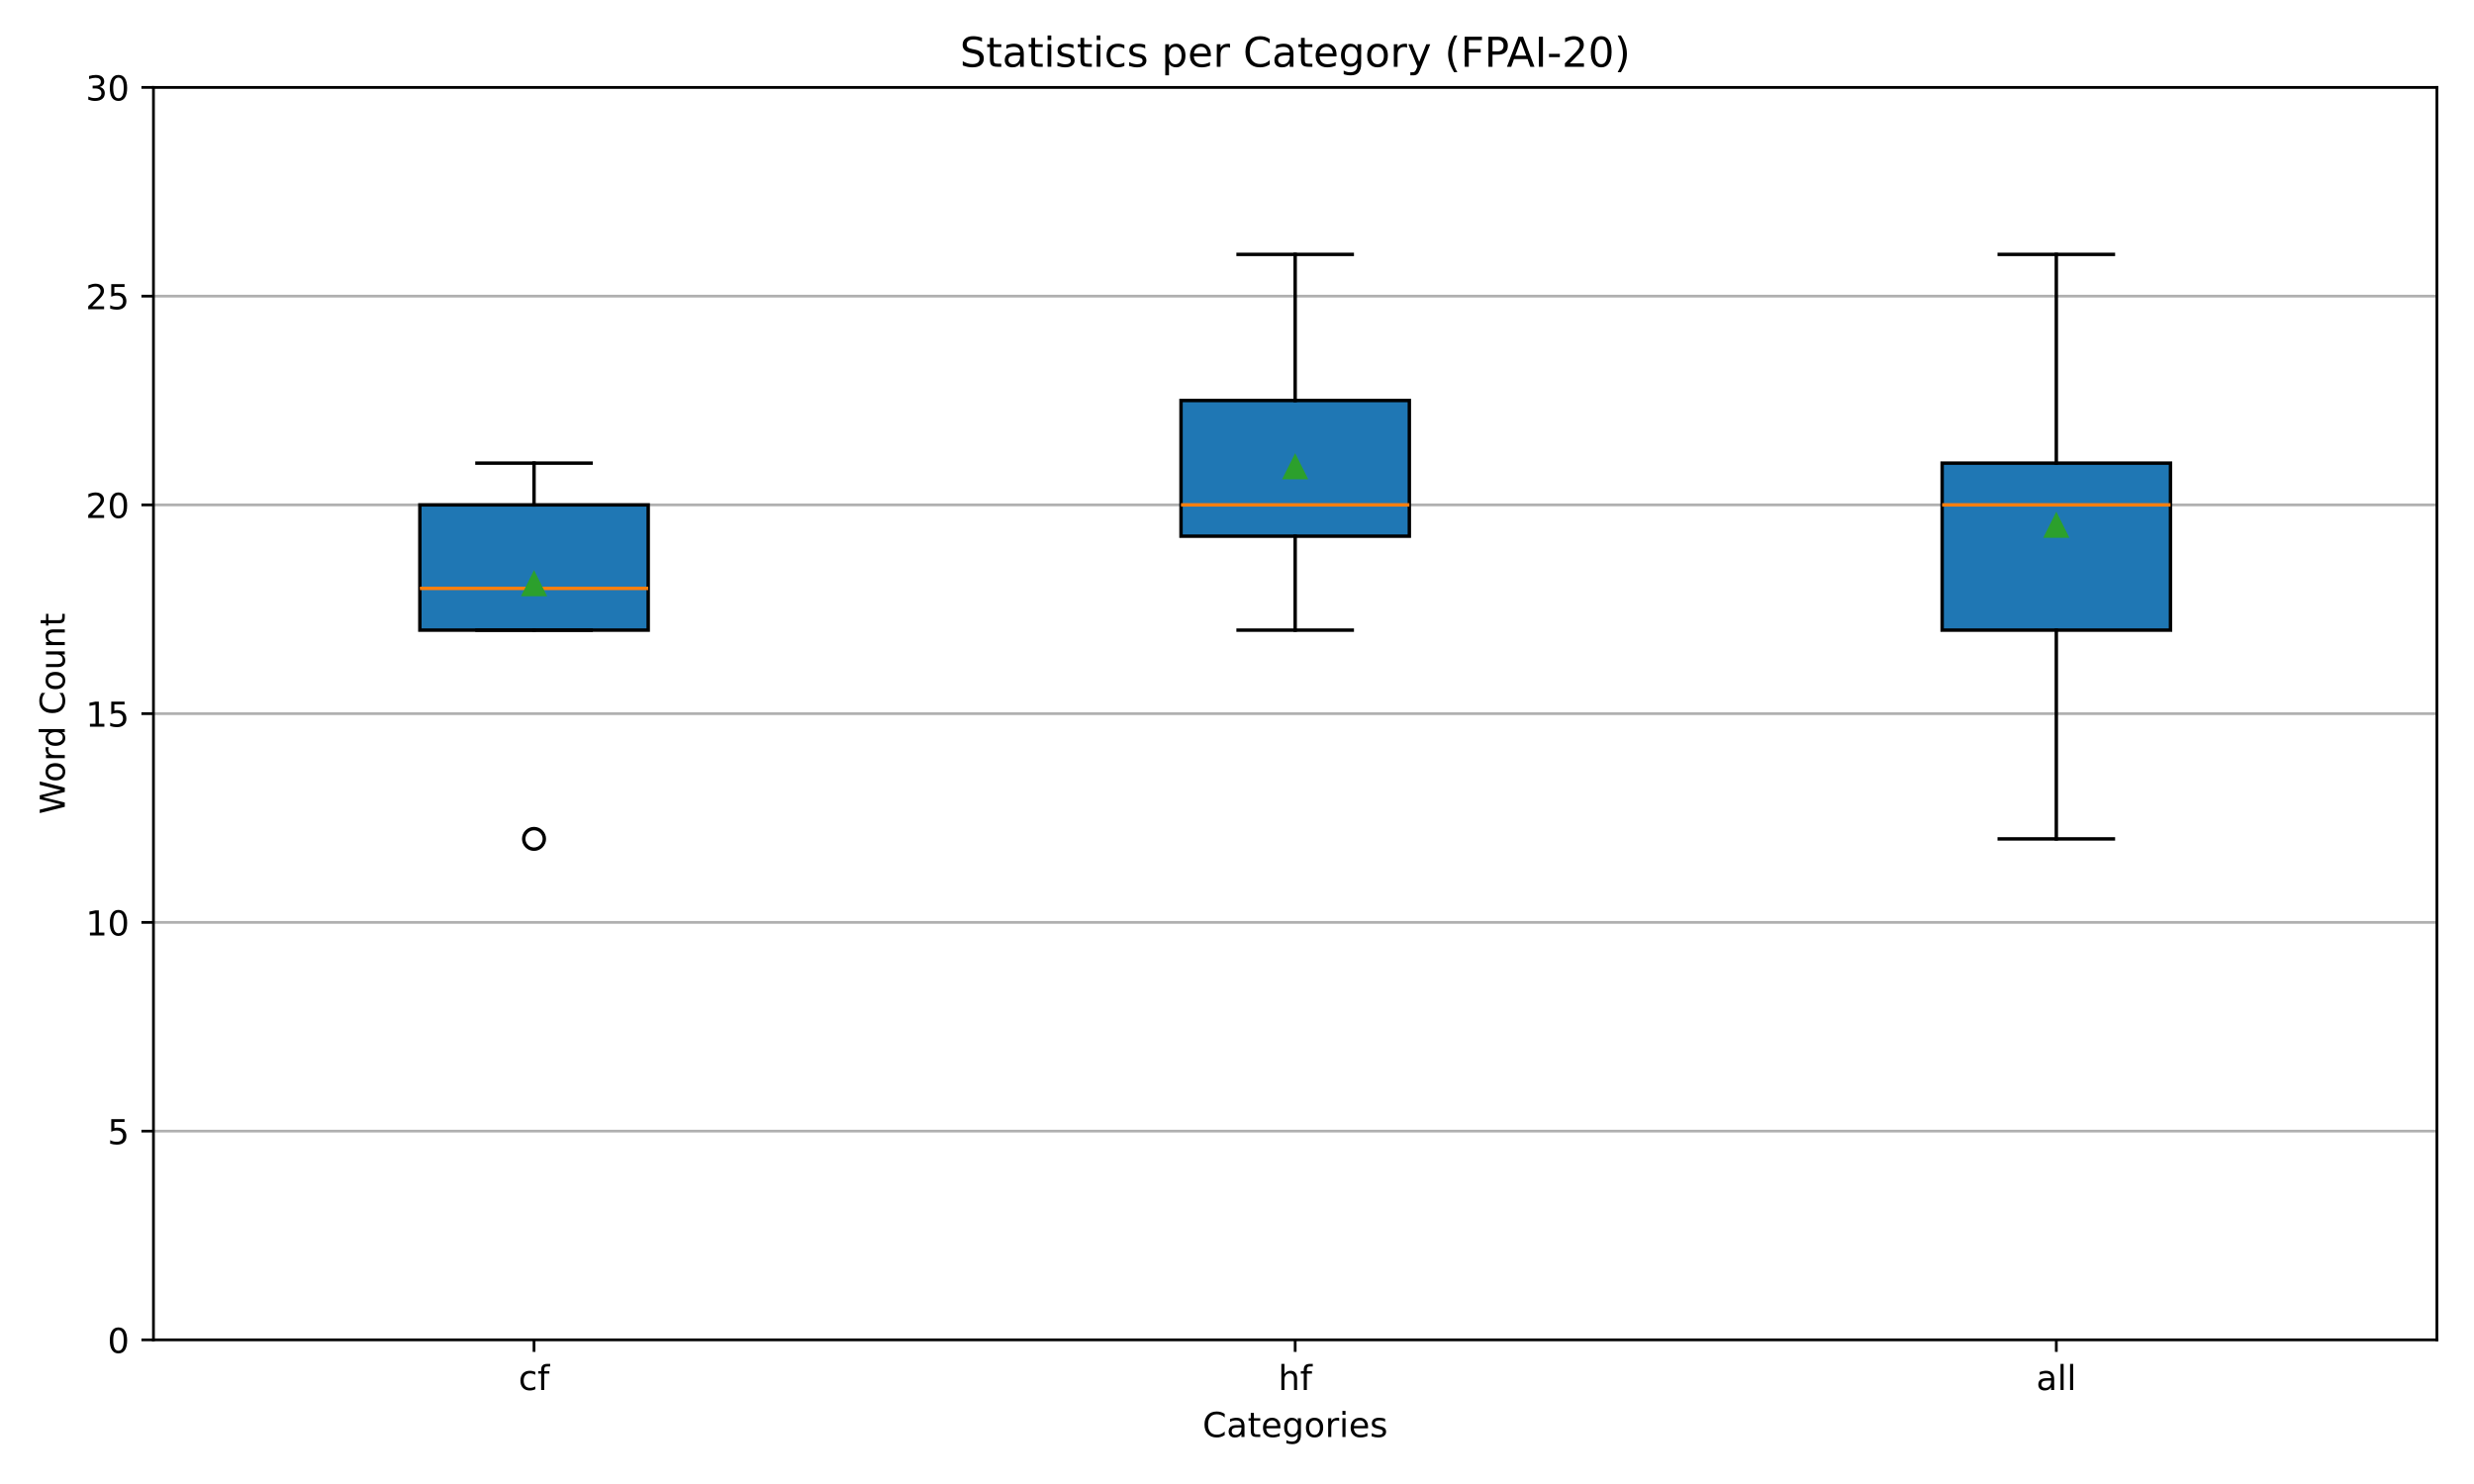
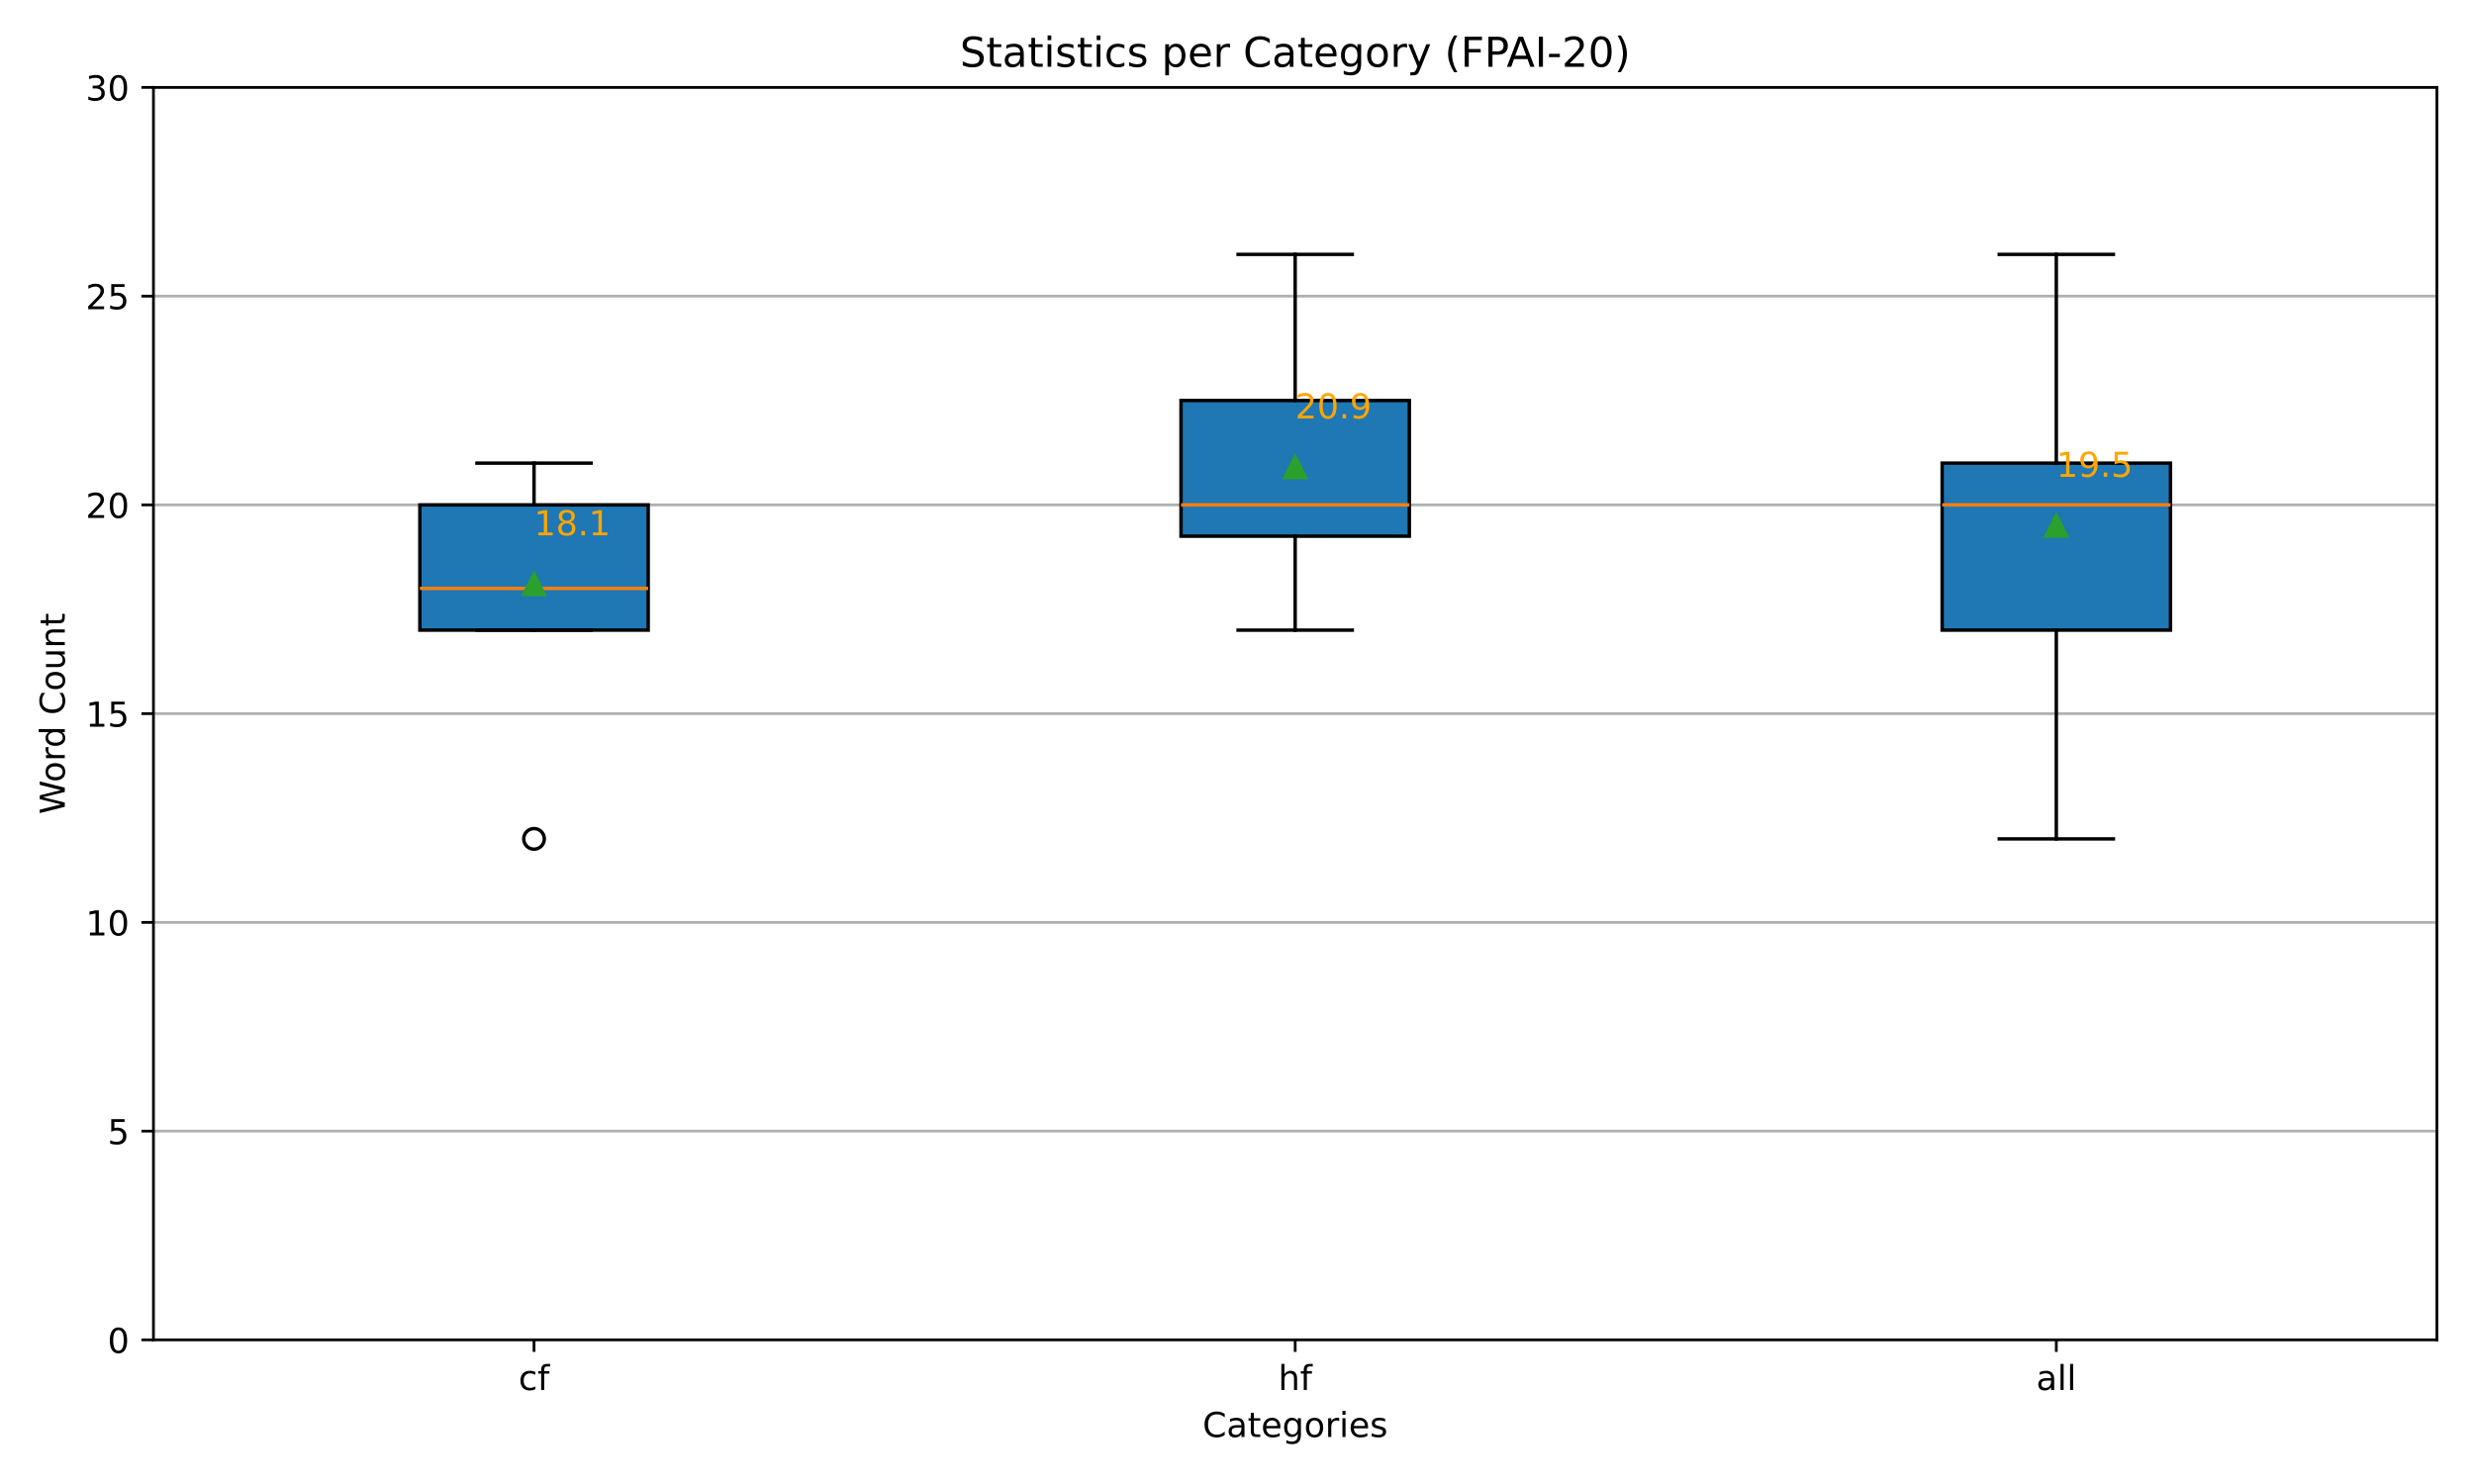
<svg xmlns="http://www.w3.org/2000/svg" xmlns:xlink="http://www.w3.org/1999/xlink" width="720pt" height="432pt" viewBox="0 0 720 432" version="1.1">
  <defs>
    <style type="text/css">*{stroke-linejoin: round; stroke-linecap: butt}</style>
  </defs>
  <g id="figure_1">
    <g id="patch_1">
      <path d="M 0 432  L 720 432  L 720 0  L 0 0  z " style="fill: #ffffff" />
    </g>
    <g id="axes_1">
      <g id="patch_2">
        <path d="M 44.66 390.04  L 709.2 390.04  L 709.2 25.44  L 44.66 25.44  z " style="fill: #ffffff" />
      </g>
      <g id="matplotlib.axis_1">
        <g id="xtick_1">
          <g id="line2d_1">
            <defs>
-               <path id="me6c8d2ac93" d="M 0 0  L 0 3.5  " style="stroke: #000000; stroke-width: 0.8" />
+               <path id="m4a7e764f58" d="M 0 0  L 0 3.5  " style="stroke: #000000; stroke-width: 0.8" />
            </defs>
            <g>
-               <use xlink:href="#me6c8d2ac93" x="155.417" y="390.04" style="stroke: #000000; stroke-width: 0.8" />
+               <use xlink:href="#m4a7e764f58" x="155.417" y="390.04" style="stroke: #000000; stroke-width: 0.8" />
            </g>
          </g>
          <g id="text_1">
            <g transform="translate(150.9073 404.6384) scale(0.1 -0.1)">
              <defs>
                <path id="DejaVuSans-63" d="M 3122 3366  L 3122 2828  Q 2878 2963 2633 3030  Q 2388 3097 2138 3097  Q 1578 3097 1268 2742  Q 959 2388 959 1747  Q 959 1106 1268 751  Q 1578 397 2138 397  Q 2388 397 2633 464  Q 2878 531 3122 666  L 3122 134  Q 2881 22 2623 -34  Q 2366 -91 2075 -91  Q 1284 -91 818 406  Q 353 903 353 1747  Q 353 2603 823 3093  Q 1294 3584 2113 3584  Q 2378 3584 2631 3529  Q 2884 3475 3122 3366  z " transform="scale(0.015625)" />
                <path id="DejaVuSans-66" d="M 2375 4863  L 2375 4384  L 1825 4384  Q 1516 4384 1395 4259  Q 1275 4134 1275 3809  L 1275 3500  L 2222 3500  L 2222 3053  L 1275 3053  L 1275 0  L 697 0  L 697 3053  L 147 3053  L 147 3500  L 697 3500  L 697 3744  Q 697 4328 969 4595  Q 1241 4863 1831 4863  L 2375 4863  z " transform="scale(0.015625)" />
              </defs>
              <use xlink:href="#DejaVuSans-63" />
              <use xlink:href="#DejaVuSans-66" transform="translate(54.98047 0)" />
            </g>
          </g>
        </g>
        <g id="xtick_2">
          <g id="line2d_2">
            <g>
-               <use xlink:href="#me6c8d2ac93" x="376.93" y="390.04" style="stroke: #000000; stroke-width: 0.8" />
+               <use xlink:href="#m4a7e764f58" x="376.93" y="390.04" style="stroke: #000000; stroke-width: 0.8" />
            </g>
          </g>
          <g id="text_2">
            <g transform="translate(372.0011 404.6384) scale(0.1 -0.1)">
              <defs>
                <path id="DejaVuSans-68" d="M 3513 2113  L 3513 0  L 2938 0  L 2938 2094  Q 2938 2591 2744 2837  Q 2550 3084 2163 3084  Q 1697 3084 1428 2787  Q 1159 2491 1159 1978  L 1159 0  L 581 0  L 581 4863  L 1159 4863  L 1159 2956  Q 1366 3272 1645 3428  Q 1925 3584 2291 3584  Q 2894 3584 3203 3211  Q 3513 2838 3513 2113  z " transform="scale(0.015625)" />
              </defs>
              <use xlink:href="#DejaVuSans-68" />
              <use xlink:href="#DejaVuSans-66" transform="translate(63.37891 0)" />
            </g>
          </g>
        </g>
        <g id="xtick_3">
          <g id="line2d_3">
            <g>
-               <use xlink:href="#me6c8d2ac93" x="598.443" y="390.04" style="stroke: #000000; stroke-width: 0.8" />
+               <use xlink:href="#m4a7e764f58" x="598.443" y="390.04" style="stroke: #000000; stroke-width: 0.8" />
            </g>
          </g>
          <g id="text_3">
            <g transform="translate(592.6011 404.6384) scale(0.1 -0.1)">
              <defs>
                <path id="DejaVuSans-61" d="M 2194 1759  Q 1497 1759 1228 1600  Q 959 1441 959 1056  Q 959 750 1161 570  Q 1363 391 1709 391  Q 2188 391 2477 730  Q 2766 1069 2766 1631  L 2766 1759  L 2194 1759  z M 3341 1997  L 3341 0  L 2766 0  L 2766 531  Q 2569 213 2275 61  Q 1981 -91 1556 -91  Q 1019 -91 701 211  Q 384 513 384 1019  Q 384 1609 779 1909  Q 1175 2209 1959 2209  L 2766 2209  L 2766 2266  Q 2766 2663 2505 2880  Q 2244 3097 1772 3097  Q 1472 3097 1187 3025  Q 903 2953 641 2809  L 641 3341  Q 956 3463 1253 3523  Q 1550 3584 1831 3584  Q 2591 3584 2966 3190  Q 3341 2797 3341 1997  z " transform="scale(0.015625)" />
                <path id="DejaVuSans-6c" d="M 603 4863  L 1178 4863  L 1178 0  L 603 0  L 603 4863  z " transform="scale(0.015625)" />
              </defs>
              <use xlink:href="#DejaVuSans-61" />
              <use xlink:href="#DejaVuSans-6c" transform="translate(61.2793 0)" />
              <use xlink:href="#DejaVuSans-6c" transform="translate(89.0625 0)" />
            </g>
          </g>
        </g>
        <g id="text_4">
          <g transform="translate(349.9784 418.3166) scale(0.1 -0.1)">
            <defs>
              <path id="DejaVuSans-43" d="M 4122 4306  L 4122 3641  Q 3803 3938 3442 4084  Q 3081 4231 2675 4231  Q 1875 4231 1450 3742  Q 1025 3253 1025 2328  Q 1025 1406 1450 917  Q 1875 428 2675 428  Q 3081 428 3442 575  Q 3803 722 4122 1019  L 4122 359  Q 3791 134 3420 21  Q 3050 -91 2638 -91  Q 1578 -91 968 557  Q 359 1206 359 2328  Q 359 3453 968 4101  Q 1578 4750 2638 4750  Q 3056 4750 3426 4639  Q 3797 4528 4122 4306  z " transform="scale(0.015625)" />
              <path id="DejaVuSans-74" d="M 1172 4494  L 1172 3500  L 2356 3500  L 2356 3053  L 1172 3053  L 1172 1153  Q 1172 725 1289 603  Q 1406 481 1766 481  L 2356 481  L 2356 0  L 1766 0  Q 1100 0 847 248  Q 594 497 594 1153  L 594 3053  L 172 3053  L 172 3500  L 594 3500  L 594 4494  L 1172 4494  z " transform="scale(0.015625)" />
              <path id="DejaVuSans-65" d="M 3597 1894  L 3597 1613  L 953 1613  Q 991 1019 1311 708  Q 1631 397 2203 397  Q 2534 397 2845 478  Q 3156 559 3463 722  L 3463 178  Q 3153 47 2828 -22  Q 2503 -91 2169 -91  Q 1331 -91 842 396  Q 353 884 353 1716  Q 353 2575 817 3079  Q 1281 3584 2069 3584  Q 2775 3584 3186 3129  Q 3597 2675 3597 1894  z M 3022 2063  Q 3016 2534 2758 2815  Q 2500 3097 2075 3097  Q 1594 3097 1305 2825  Q 1016 2553 972 2059  L 3022 2063  z " transform="scale(0.015625)" />
              <path id="DejaVuSans-67" d="M 2906 1791  Q 2906 2416 2648 2759  Q 2391 3103 1925 3103  Q 1463 3103 1205 2759  Q 947 2416 947 1791  Q 947 1169 1205 825  Q 1463 481 1925 481  Q 2391 481 2648 825  Q 2906 1169 2906 1791  z M 3481 434  Q 3481 -459 3084 -895  Q 2688 -1331 1869 -1331  Q 1566 -1331 1297 -1286  Q 1028 -1241 775 -1147  L 775 -588  Q 1028 -725 1275 -790  Q 1522 -856 1778 -856  Q 2344 -856 2625 -561  Q 2906 -266 2906 331  L 2906 616  Q 2728 306 2450 153  Q 2172 0 1784 0  Q 1141 0 747 490  Q 353 981 353 1791  Q 353 2603 747 3093  Q 1141 3584 1784 3584  Q 2172 3584 2450 3431  Q 2728 3278 2906 2969  L 2906 3500  L 3481 3500  L 3481 434  z " transform="scale(0.015625)" />
              <path id="DejaVuSans-6f" d="M 1959 3097  Q 1497 3097 1228 2736  Q 959 2375 959 1747  Q 959 1119 1226 758  Q 1494 397 1959 397  Q 2419 397 2687 759  Q 2956 1122 2956 1747  Q 2956 2369 2687 2733  Q 2419 3097 1959 3097  z M 1959 3584  Q 2709 3584 3137 3096  Q 3566 2609 3566 1747  Q 3566 888 3137 398  Q 2709 -91 1959 -91  Q 1206 -91 779 398  Q 353 888 353 1747  Q 353 2609 779 3096  Q 1206 3584 1959 3584  z " transform="scale(0.015625)" />
              <path id="DejaVuSans-72" d="M 2631 2963  Q 2534 3019 2420 3045  Q 2306 3072 2169 3072  Q 1681 3072 1420 2755  Q 1159 2438 1159 1844  L 1159 0  L 581 0  L 581 3500  L 1159 3500  L 1159 2956  Q 1341 3275 1631 3429  Q 1922 3584 2338 3584  Q 2397 3584 2469 3576  Q 2541 3569 2628 3553  L 2631 2963  z " transform="scale(0.015625)" />
              <path id="DejaVuSans-69" d="M 603 3500  L 1178 3500  L 1178 0  L 603 0  L 603 3500  z M 603 4863  L 1178 4863  L 1178 4134  L 603 4134  L 603 4863  z " transform="scale(0.015625)" />
              <path id="DejaVuSans-73" d="M 2834 3397  L 2834 2853  Q 2591 2978 2328 3040  Q 2066 3103 1784 3103  Q 1356 3103 1142 2972  Q 928 2841 928 2578  Q 928 2378 1081 2264  Q 1234 2150 1697 2047  L 1894 2003  Q 2506 1872 2764 1633  Q 3022 1394 3022 966  Q 3022 478 2636 193  Q 2250 -91 1575 -91  Q 1294 -91 989 -36  Q 684 19 347 128  L 347 722  Q 666 556 975 473  Q 1284 391 1588 391  Q 1994 391 2212 530  Q 2431 669 2431 922  Q 2431 1156 2273 1281  Q 2116 1406 1581 1522  L 1381 1569  Q 847 1681 609 1914  Q 372 2147 372 2553  Q 372 3047 722 3315  Q 1072 3584 1716 3584  Q 2034 3584 2315 3537  Q 2597 3491 2834 3397  z " transform="scale(0.015625)" />
            </defs>
            <use xlink:href="#DejaVuSans-43" />
            <use xlink:href="#DejaVuSans-61" transform="translate(69.82422 0)" />
            <use xlink:href="#DejaVuSans-74" transform="translate(131.1035 0)" />
            <use xlink:href="#DejaVuSans-65" transform="translate(170.3125 0)" />
            <use xlink:href="#DejaVuSans-67" transform="translate(231.8359 0)" />
            <use xlink:href="#DejaVuSans-6f" transform="translate(295.3125 0)" />
            <use xlink:href="#DejaVuSans-72" transform="translate(356.4941 0)" />
            <use xlink:href="#DejaVuSans-69" transform="translate(397.6074 0)" />
            <use xlink:href="#DejaVuSans-65" transform="translate(425.3906 0)" />
            <use xlink:href="#DejaVuSans-73" transform="translate(486.9141 0)" />
          </g>
        </g>
      </g>
      <g id="matplotlib.axis_2">
        <g id="ytick_1">
          <g id="line2d_4">
-             <path d="M 44.66 390.04  L 709.2 390.04  " clip-path="url(#pc6f946b5ee)" style="fill: none; stroke: #b0b0b0; stroke-width: 0.8; stroke-linecap: square" />
+             <path d="M 44.66 390.04  L 709.2 390.04  " clip-path="url(#p04ac276b14)" style="fill: none; stroke: #b0b0b0; stroke-width: 0.8; stroke-linecap: square" />
          </g>
          <g id="line2d_5">
            <defs>
-               <path id="m0802c6f3c2" d="M 0 0  L -3.5 0  " style="stroke: #000000; stroke-width: 0.8" />
+               <path id="md28b90cbf6" d="M 0 0  L -3.5 0  " style="stroke: #000000; stroke-width: 0.8" />
            </defs>
            <g>
-               <use xlink:href="#m0802c6f3c2" x="44.66" y="390.04" style="stroke: #000000; stroke-width: 0.8" />
+               <use xlink:href="#md28b90cbf6" x="44.66" y="390.04" style="stroke: #000000; stroke-width: 0.8" />
            </g>
          </g>
          <g id="text_5">
            <g transform="translate(31.2975 393.8392) scale(0.1 -0.1)">
              <defs>
                <path id="DejaVuSans-30" d="M 2034 4250  Q 1547 4250 1301 3770  Q 1056 3291 1056 2328  Q 1056 1369 1301 889  Q 1547 409 2034 409  Q 2525 409 2770 889  Q 3016 1369 3016 2328  Q 3016 3291 2770 3770  Q 2525 4250 2034 4250  z M 2034 4750  Q 2819 4750 3233 4129  Q 3647 3509 3647 2328  Q 3647 1150 3233 529  Q 2819 -91 2034 -91  Q 1250 -91 836 529  Q 422 1150 422 2328  Q 422 3509 836 4129  Q 1250 4750 2034 4750  z " transform="scale(0.015625)" />
              </defs>
              <use xlink:href="#DejaVuSans-30" />
            </g>
          </g>
        </g>
        <g id="ytick_2">
          <g id="line2d_6">
-             <path d="M 44.66 329.273  L 709.2 329.273  " clip-path="url(#pc6f946b5ee)" style="fill: none; stroke: #b0b0b0; stroke-width: 0.8; stroke-linecap: square" />
+             <path d="M 44.66 329.273  L 709.2 329.273  " clip-path="url(#p04ac276b14)" style="fill: none; stroke: #b0b0b0; stroke-width: 0.8; stroke-linecap: square" />
          </g>
          <g id="line2d_7">
            <g>
-               <use xlink:href="#m0802c6f3c2" x="44.66" y="329.273" style="stroke: #000000; stroke-width: 0.8" />
+               <use xlink:href="#md28b90cbf6" x="44.66" y="329.273" style="stroke: #000000; stroke-width: 0.8" />
            </g>
          </g>
          <g id="text_6">
            <g transform="translate(31.2975 333.0726) scale(0.1 -0.1)">
              <defs>
                <path id="DejaVuSans-35" d="M 691 4666  L 3169 4666  L 3169 4134  L 1269 4134  L 1269 2991  Q 1406 3038 1543 3061  Q 1681 3084 1819 3084  Q 2600 3084 3056 2656  Q 3513 2228 3513 1497  Q 3513 744 3044 326  Q 2575 -91 1722 -91  Q 1428 -91 1123 -41  Q 819 9 494 109  L 494 744  Q 775 591 1075 516  Q 1375 441 1709 441  Q 2250 441 2565 725  Q 2881 1009 2881 1497  Q 2881 1984 2565 2268  Q 2250 2553 1709 2553  Q 1456 2553 1204 2497  Q 953 2441 691 2322  L 691 4666  z " transform="scale(0.015625)" />
              </defs>
              <use xlink:href="#DejaVuSans-35" />
            </g>
          </g>
        </g>
        <g id="ytick_3">
          <g id="line2d_8">
-             <path d="M 44.66 268.507  L 709.2 268.507  " clip-path="url(#pc6f946b5ee)" style="fill: none; stroke: #b0b0b0; stroke-width: 0.8; stroke-linecap: square" />
+             <path d="M 44.66 268.507  L 709.2 268.507  " clip-path="url(#p04ac276b14)" style="fill: none; stroke: #b0b0b0; stroke-width: 0.8; stroke-linecap: square" />
          </g>
          <g id="line2d_9">
            <g>
-               <use xlink:href="#m0802c6f3c2" x="44.66" y="268.507" style="stroke: #000000; stroke-width: 0.8" />
+               <use xlink:href="#md28b90cbf6" x="44.66" y="268.507" style="stroke: #000000; stroke-width: 0.8" />
            </g>
          </g>
          <g id="text_7">
            <g transform="translate(24.935 272.3059) scale(0.1 -0.1)">
              <defs>
                <path id="DejaVuSans-31" d="M 794 531  L 1825 531  L 1825 4091  L 703 3866  L 703 4441  L 1819 4666  L 2450 4666  L 2450 531  L 3481 531  L 3481 0  L 794 0  L 794 531  z " transform="scale(0.015625)" />
              </defs>
              <use xlink:href="#DejaVuSans-31" />
              <use xlink:href="#DejaVuSans-30" transform="translate(63.62305 0)" />
            </g>
          </g>
        </g>
        <g id="ytick_4">
          <g id="line2d_10">
-             <path d="M 44.66 207.74  L 709.2 207.74  " clip-path="url(#pc6f946b5ee)" style="fill: none; stroke: #b0b0b0; stroke-width: 0.8; stroke-linecap: square" />
+             <path d="M 44.66 207.74  L 709.2 207.74  " clip-path="url(#p04ac276b14)" style="fill: none; stroke: #b0b0b0; stroke-width: 0.8; stroke-linecap: square" />
          </g>
          <g id="line2d_11">
            <g>
-               <use xlink:href="#m0802c6f3c2" x="44.66" y="207.74" style="stroke: #000000; stroke-width: 0.8" />
+               <use xlink:href="#md28b90cbf6" x="44.66" y="207.74" style="stroke: #000000; stroke-width: 0.8" />
            </g>
          </g>
          <g id="text_8">
            <g transform="translate(24.935 211.5392) scale(0.1 -0.1)">
              <use xlink:href="#DejaVuSans-31" />
              <use xlink:href="#DejaVuSans-35" transform="translate(63.62305 0)" />
            </g>
          </g>
        </g>
        <g id="ytick_5">
          <g id="line2d_12">
-             <path d="M 44.66 146.973  L 709.2 146.973  " clip-path="url(#pc6f946b5ee)" style="fill: none; stroke: #b0b0b0; stroke-width: 0.8; stroke-linecap: square" />
+             <path d="M 44.66 146.973  L 709.2 146.973  " clip-path="url(#p04ac276b14)" style="fill: none; stroke: #b0b0b0; stroke-width: 0.8; stroke-linecap: square" />
          </g>
          <g id="line2d_13">
            <g>
-               <use xlink:href="#m0802c6f3c2" x="44.66" y="146.973" style="stroke: #000000; stroke-width: 0.8" />
+               <use xlink:href="#md28b90cbf6" x="44.66" y="146.973" style="stroke: #000000; stroke-width: 0.8" />
            </g>
          </g>
          <g id="text_9">
            <g transform="translate(24.935 150.7726) scale(0.1 -0.1)">
              <defs>
                <path id="DejaVuSans-32" d="M 1228 531  L 3431 531  L 3431 0  L 469 0  L 469 531  Q 828 903 1448 1529  Q 2069 2156 2228 2338  Q 2531 2678 2651 2914  Q 2772 3150 2772 3378  Q 2772 3750 2511 3984  Q 2250 4219 1831 4219  Q 1534 4219 1204 4116  Q 875 4013 500 3803  L 500 4441  Q 881 4594 1212 4672  Q 1544 4750 1819 4750  Q 2544 4750 2975 4387  Q 3406 4025 3406 3419  Q 3406 3131 3298 2873  Q 3191 2616 2906 2266  Q 2828 2175 2409 1742  Q 1991 1309 1228 531  z " transform="scale(0.015625)" />
              </defs>
              <use xlink:href="#DejaVuSans-32" />
              <use xlink:href="#DejaVuSans-30" transform="translate(63.62305 0)" />
            </g>
          </g>
        </g>
        <g id="ytick_6">
          <g id="line2d_14">
-             <path d="M 44.66 86.207  L 709.2 86.207  " clip-path="url(#pc6f946b5ee)" style="fill: none; stroke: #b0b0b0; stroke-width: 0.8; stroke-linecap: square" />
+             <path d="M 44.66 86.207  L 709.2 86.207  " clip-path="url(#p04ac276b14)" style="fill: none; stroke: #b0b0b0; stroke-width: 0.8; stroke-linecap: square" />
          </g>
          <g id="line2d_15">
            <g>
-               <use xlink:href="#m0802c6f3c2" x="44.66" y="86.207" style="stroke: #000000; stroke-width: 0.8" />
+               <use xlink:href="#md28b90cbf6" x="44.66" y="86.207" style="stroke: #000000; stroke-width: 0.8" />
            </g>
          </g>
          <g id="text_10">
            <g transform="translate(24.935 90.00589) scale(0.1 -0.1)">
              <use xlink:href="#DejaVuSans-32" />
              <use xlink:href="#DejaVuSans-35" transform="translate(63.62305 0)" />
            </g>
          </g>
        </g>
        <g id="ytick_7">
          <g id="line2d_16">
-             <path d="M 44.66 25.44  L 709.2 25.44  " clip-path="url(#pc6f946b5ee)" style="fill: none; stroke: #b0b0b0; stroke-width: 0.8; stroke-linecap: square" />
+             <path d="M 44.66 25.44  L 709.2 25.44  " clip-path="url(#p04ac276b14)" style="fill: none; stroke: #b0b0b0; stroke-width: 0.8; stroke-linecap: square" />
          </g>
          <g id="line2d_17">
            <g>
-               <use xlink:href="#m0802c6f3c2" x="44.66" y="25.44" style="stroke: #000000; stroke-width: 0.8" />
+               <use xlink:href="#md28b90cbf6" x="44.66" y="25.44" style="stroke: #000000; stroke-width: 0.8" />
            </g>
          </g>
          <g id="text_11">
            <g transform="translate(24.935 29.23922) scale(0.1 -0.1)">
              <defs>
                <path id="DejaVuSans-33" d="M 2597 2516  Q 3050 2419 3304 2112  Q 3559 1806 3559 1356  Q 3559 666 3084 287  Q 2609 -91 1734 -91  Q 1441 -91 1130 -33  Q 819 25 488 141  L 488 750  Q 750 597 1062 519  Q 1375 441 1716 441  Q 2309 441 2620 675  Q 2931 909 2931 1356  Q 2931 1769 2642 2001  Q 2353 2234 1838 2234  L 1294 2234  L 1294 2753  L 1863 2753  Q 2328 2753 2575 2939  Q 2822 3125 2822 3475  Q 2822 3834 2567 4026  Q 2313 4219 1838 4219  Q 1578 4219 1281 4162  Q 984 4106 628 3988  L 628 4550  Q 988 4650 1302 4700  Q 1616 4750 1894 4750  Q 2613 4750 3031 4423  Q 3450 4097 3450 3541  Q 3450 3153 3228 2886  Q 3006 2619 2597 2516  z " transform="scale(0.015625)" />
              </defs>
              <use xlink:href="#DejaVuSans-33" />
              <use xlink:href="#DejaVuSans-30" transform="translate(63.62305 0)" />
            </g>
          </g>
        </g>
        <g id="text_12">
          <g transform="translate(18.85531 237.0291) rotate(-90) scale(0.1 -0.1)">
            <defs>
              <path id="DejaVuSans-57" d="M 213 4666  L 850 4666  L 1831 722  L 2809 4666  L 3519 4666  L 4500 722  L 5478 4666  L 6119 4666  L 4947 0  L 4153 0  L 3169 4050  L 2175 0  L 1381 0  L 213 4666  z " transform="scale(0.015625)" />
              <path id="DejaVuSans-64" d="M 2906 2969  L 2906 4863  L 3481 4863  L 3481 0  L 2906 0  L 2906 525  Q 2725 213 2448 61  Q 2172 -91 1784 -91  Q 1150 -91 751 415  Q 353 922 353 1747  Q 353 2572 751 3078  Q 1150 3584 1784 3584  Q 2172 3584 2448 3432  Q 2725 3281 2906 2969  z M 947 1747  Q 947 1113 1208 752  Q 1469 391 1925 391  Q 2381 391 2643 752  Q 2906 1113 2906 1747  Q 2906 2381 2643 2742  Q 2381 3103 1925 3103  Q 1469 3103 1208 2742  Q 947 2381 947 1747  z " transform="scale(0.015625)" />
              <path id="DejaVuSans-20" transform="scale(0.015625)" />
              <path id="DejaVuSans-75" d="M 544 1381  L 544 3500  L 1119 3500  L 1119 1403  Q 1119 906 1312 657  Q 1506 409 1894 409  Q 2359 409 2629 706  Q 2900 1003 2900 1516  L 2900 3500  L 3475 3500  L 3475 0  L 2900 0  L 2900 538  Q 2691 219 2414 64  Q 2138 -91 1772 -91  Q 1169 -91 856 284  Q 544 659 544 1381  z M 1991 3584  L 1991 3584  z " transform="scale(0.015625)" />
              <path id="DejaVuSans-6e" d="M 3513 2113  L 3513 0  L 2938 0  L 2938 2094  Q 2938 2591 2744 2837  Q 2550 3084 2163 3084  Q 1697 3084 1428 2787  Q 1159 2491 1159 1978  L 1159 0  L 581 0  L 581 3500  L 1159 3500  L 1159 2956  Q 1366 3272 1645 3428  Q 1925 3584 2291 3584  Q 2894 3584 3203 3211  Q 3513 2838 3513 2113  z " transform="scale(0.015625)" />
            </defs>
            <use xlink:href="#DejaVuSans-57" />
            <use xlink:href="#DejaVuSans-6f" transform="translate(93.00195 0)" />
            <use xlink:href="#DejaVuSans-72" transform="translate(154.1836 0)" />
            <use xlink:href="#DejaVuSans-64" transform="translate(193.5469 0)" />
            <use xlink:href="#DejaVuSans-20" transform="translate(257.0234 0)" />
            <use xlink:href="#DejaVuSans-43" transform="translate(288.8105 0)" />
            <use xlink:href="#DejaVuSans-6f" transform="translate(358.6348 0)" />
            <use xlink:href="#DejaVuSans-75" transform="translate(419.8164 0)" />
            <use xlink:href="#DejaVuSans-6e" transform="translate(483.1953 0)" />
            <use xlink:href="#DejaVuSans-74" transform="translate(546.5742 0)" />
          </g>
        </g>
      </g>
      <g id="patch_3">
-         <path d="M 122.19 183.433  L 188.644 183.433  L 188.644 146.973  L 122.19 146.973  L 122.19 183.433  z " clip-path="url(#pc6f946b5ee)" style="fill: #1f77b4; stroke: #000000; stroke-linejoin: miter" />
+         <path d="M 122.19 183.433  L 188.644 183.433  L 188.644 146.973  L 122.19 146.973  L 122.19 183.433  z " clip-path="url(#p04ac276b14)" style="fill: #1f77b4; stroke: #000000; stroke-linejoin: miter" />
      </g>
      <g id="line2d_18">
-         <path d="M 155.417 183.433  L 155.417 183.433  " clip-path="url(#pc6f946b5ee)" style="fill: none; stroke: #000000; stroke-linecap: square" />
+         <path d="M 155.417 183.433  L 155.417 183.433  " clip-path="url(#p04ac276b14)" style="fill: none; stroke: #000000; stroke-linecap: square" />
      </g>
      <g id="line2d_19">
-         <path d="M 155.417 146.973  L 155.417 134.82  " clip-path="url(#pc6f946b5ee)" style="fill: none; stroke: #000000; stroke-linecap: square" />
+         <path d="M 155.417 146.973  L 155.417 134.82  " clip-path="url(#p04ac276b14)" style="fill: none; stroke: #000000; stroke-linecap: square" />
      </g>
      <g id="line2d_20">
-         <path d="M 138.803 183.433  L 172.03 183.433  " clip-path="url(#pc6f946b5ee)" style="fill: none; stroke: #000000; stroke-linecap: square" />
+         <path d="M 138.803 183.433  L 172.03 183.433  " clip-path="url(#p04ac276b14)" style="fill: none; stroke: #000000; stroke-linecap: square" />
      </g>
      <g id="line2d_21">
-         <path d="M 138.803 134.82  L 172.03 134.82  " clip-path="url(#pc6f946b5ee)" style="fill: none; stroke: #000000; stroke-linecap: square" />
+         <path d="M 138.803 134.82  L 172.03 134.82  " clip-path="url(#p04ac276b14)" style="fill: none; stroke: #000000; stroke-linecap: square" />
      </g>
      <g id="line2d_22">
        <defs>
-           <path id="m9110e4551e" d="M 0 3  C 0.796 3 1.559 2.684 2.121 2.121  C 2.684 1.559 3 0.796 3 0  C 3 -0.796 2.684 -1.559 2.121 -2.121  C 1.559 -2.684 0.796 -3 0 -3  C -0.796 -3 -1.559 -2.684 -2.121 -2.121  C -2.684 -1.559 -3 -0.796 -3 0  C -3 0.796 -2.684 1.559 -2.121 2.121  C -1.559 2.684 -0.796 3 0 3  z " style="stroke: #000000" />
+           <path id="mfb2ebb0ee8" d="M 0 3  C 0.796 3 1.559 2.684 2.121 2.121  C 2.684 1.559 3 0.796 3 0  C 3 -0.796 2.684 -1.559 2.121 -2.121  C 1.559 -2.684 0.796 -3 0 -3  C -0.796 -3 -1.559 -2.684 -2.121 -2.121  C -2.684 -1.559 -3 -0.796 -3 0  C -3 0.796 -2.684 1.559 -2.121 2.121  C -1.559 2.684 -0.796 3 0 3  z " style="stroke: #000000" />
        </defs>
-         <g clip-path="url(#pc6f946b5ee)">
-           <use xlink:href="#m9110e4551e" x="155.417" y="244.2" style="fill-opacity: 0; stroke: #000000" />
+         <g clip-path="url(#p04ac276b14)">
+           <use xlink:href="#mfb2ebb0ee8" x="155.417" y="244.2" style="fill-opacity: 0; stroke: #000000" />
        </g>
      </g>
      <g id="patch_4">
-         <path d="M 343.703 156.088  L 410.157 156.088  L 410.157 116.59  L 343.703 116.59  L 343.703 156.088  z " clip-path="url(#pc6f946b5ee)" style="fill: #1f77b4; stroke: #000000; stroke-linejoin: miter" />
+         <path d="M 343.703 156.088  L 410.157 156.088  L 410.157 116.59  L 343.703 116.59  L 343.703 156.088  z " clip-path="url(#p04ac276b14)" style="fill: #1f77b4; stroke: #000000; stroke-linejoin: miter" />
      </g>
      <g id="line2d_23">
-         <path d="M 376.93 156.088  L 376.93 183.433  " clip-path="url(#pc6f946b5ee)" style="fill: none; stroke: #000000; stroke-linecap: square" />
+         <path d="M 376.93 156.088  L 376.93 183.433  " clip-path="url(#p04ac276b14)" style="fill: none; stroke: #000000; stroke-linecap: square" />
      </g>
      <g id="line2d_24">
-         <path d="M 376.93 116.59  L 376.93 74.053  " clip-path="url(#pc6f946b5ee)" style="fill: none; stroke: #000000; stroke-linecap: square" />
+         <path d="M 376.93 116.59  L 376.93 74.053  " clip-path="url(#p04ac276b14)" style="fill: none; stroke: #000000; stroke-linecap: square" />
      </g>
      <g id="line2d_25">
-         <path d="M 360.317 183.433  L 393.543 183.433  " clip-path="url(#pc6f946b5ee)" style="fill: none; stroke: #000000; stroke-linecap: square" />
+         <path d="M 360.317 183.433  L 393.543 183.433  " clip-path="url(#p04ac276b14)" style="fill: none; stroke: #000000; stroke-linecap: square" />
      </g>
      <g id="line2d_26">
-         <path d="M 360.317 74.053  L 393.543 74.053  " clip-path="url(#pc6f946b5ee)" style="fill: none; stroke: #000000; stroke-linecap: square" />
+         <path d="M 360.317 74.053  L 393.543 74.053  " clip-path="url(#p04ac276b14)" style="fill: none; stroke: #000000; stroke-linecap: square" />
      </g>
      <g id="line2d_27" />
      <g id="patch_5">
-         <path d="M 565.216 183.433  L 631.67 183.433  L 631.67 134.82  L 565.216 134.82  L 565.216 183.433  z " clip-path="url(#pc6f946b5ee)" style="fill: #1f77b4; stroke: #000000; stroke-linejoin: miter" />
+         <path d="M 565.216 183.433  L 631.67 183.433  L 631.67 134.82  L 565.216 134.82  L 565.216 183.433  z " clip-path="url(#p04ac276b14)" style="fill: #1f77b4; stroke: #000000; stroke-linejoin: miter" />
      </g>
      <g id="line2d_28">
-         <path d="M 598.443 183.433  L 598.443 244.2  " clip-path="url(#pc6f946b5ee)" style="fill: none; stroke: #000000; stroke-linecap: square" />
+         <path d="M 598.443 183.433  L 598.443 244.2  " clip-path="url(#p04ac276b14)" style="fill: none; stroke: #000000; stroke-linecap: square" />
      </g>
      <g id="line2d_29">
-         <path d="M 598.443 134.82  L 598.443 74.053  " clip-path="url(#pc6f946b5ee)" style="fill: none; stroke: #000000; stroke-linecap: square" />
+         <path d="M 598.443 134.82  L 598.443 74.053  " clip-path="url(#p04ac276b14)" style="fill: none; stroke: #000000; stroke-linecap: square" />
      </g>
      <g id="line2d_30">
-         <path d="M 581.83 244.2  L 615.057 244.2  " clip-path="url(#pc6f946b5ee)" style="fill: none; stroke: #000000; stroke-linecap: square" />
+         <path d="M 581.83 244.2  L 615.057 244.2  " clip-path="url(#p04ac276b14)" style="fill: none; stroke: #000000; stroke-linecap: square" />
      </g>
      <g id="line2d_31">
-         <path d="M 581.83 74.053  L 615.057 74.053  " clip-path="url(#pc6f946b5ee)" style="fill: none; stroke: #000000; stroke-linecap: square" />
+         <path d="M 581.83 74.053  L 615.057 74.053  " clip-path="url(#p04ac276b14)" style="fill: none; stroke: #000000; stroke-linecap: square" />
      </g>
      <g id="line2d_32" />
      <g id="line2d_33">
-         <path d="M 122.19 171.28  L 188.644 171.28  " clip-path="url(#pc6f946b5ee)" style="fill: none; stroke: #ff7f0e" />
+         <path d="M 122.19 171.28  L 188.644 171.28  " clip-path="url(#p04ac276b14)" style="fill: none; stroke: #ff7f0e" />
      </g>
      <g id="line2d_34">
        <defs>
-           <path id="m904ad301ba" d="M 0 -3  L -3 3  L 3 3  z " style="stroke: #2ca02c; stroke-linejoin: miter" />
+           <path id="m96a7dfce79" d="M 0 -3  L -3 3  L 3 3  z " style="stroke: #2ca02c; stroke-linejoin: miter" />
        </defs>
-         <g clip-path="url(#pc6f946b5ee)">
-           <use xlink:href="#m904ad301ba" x="155.417" y="170.065" style="fill: #2ca02c; stroke: #2ca02c; stroke-linejoin: miter" />
+         <g clip-path="url(#p04ac276b14)">
+           <use xlink:href="#m96a7dfce79" x="155.417" y="170.065" style="fill: #2ca02c; stroke: #2ca02c; stroke-linejoin: miter" />
        </g>
      </g>
      <g id="line2d_35">
-         <path d="M 343.703 146.973  L 410.157 146.973  " clip-path="url(#pc6f946b5ee)" style="fill: none; stroke: #ff7f0e" />
+         <path d="M 343.703 146.973  L 410.157 146.973  " clip-path="url(#p04ac276b14)" style="fill: none; stroke: #ff7f0e" />
      </g>
      <g id="line2d_36">
-         <g clip-path="url(#pc6f946b5ee)">
-           <use xlink:href="#m904ad301ba" x="376.93" y="136.035" style="fill: #2ca02c; stroke: #2ca02c; stroke-linejoin: miter" />
+         <g clip-path="url(#p04ac276b14)">
+           <use xlink:href="#m96a7dfce79" x="376.93" y="136.035" style="fill: #2ca02c; stroke: #2ca02c; stroke-linejoin: miter" />
        </g>
      </g>
      <g id="line2d_37">
-         <path d="M 565.216 146.973  L 631.67 146.973  " clip-path="url(#pc6f946b5ee)" style="fill: none; stroke: #ff7f0e" />
+         <path d="M 565.216 146.973  L 631.67 146.973  " clip-path="url(#p04ac276b14)" style="fill: none; stroke: #ff7f0e" />
      </g>
      <g id="line2d_38">
-         <g clip-path="url(#pc6f946b5ee)">
-           <use xlink:href="#m904ad301ba" x="598.443" y="153.05" style="fill: #2ca02c; stroke: #2ca02c; stroke-linejoin: miter" />
+         <g clip-path="url(#p04ac276b14)">
+           <use xlink:href="#m96a7dfce79" x="598.443" y="153.05" style="fill: #2ca02c; stroke: #2ca02c; stroke-linejoin: miter" />
        </g>
      </g>
      <g id="patch_6">
        <path d="M 44.66 390.04  L 44.66 25.44  " style="fill: none; stroke: #000000; stroke-width: 0.8; stroke-linejoin: miter; stroke-linecap: square" />
      </g>
      <g id="patch_7">
        <path d="M 709.2 390.04  L 709.2 25.44  " style="fill: none; stroke: #000000; stroke-width: 0.8; stroke-linejoin: miter; stroke-linecap: square" />
      </g>
      <g id="patch_8">
        <path d="M 44.66 390.04  L 709.2 390.04  " style="fill: none; stroke: #000000; stroke-width: 0.8; stroke-linejoin: miter; stroke-linecap: square" />
      </g>
      <g id="patch_9">
        <path d="M 44.66 25.44  L 709.2 25.44  " style="fill: none; stroke: #000000; stroke-width: 0.8; stroke-linejoin: miter; stroke-linecap: square" />
      </g>
      <g id="text_13">
+         <g style="fill: #ffa500" transform="translate(155.4167 155.8316) scale(0.1 -0.1)">
+           <defs>
+             <path id="DejaVuSans-38" d="M 2034 2216  Q 1584 2216 1326 1975  Q 1069 1734 1069 1313  Q 1069 891 1326 650  Q 1584 409 2034 409  Q 2484 409 2743 651  Q 3003 894 3003 1313  Q 3003 1734 2745 1975  Q 2488 2216 2034 2216  z M 1403 2484  Q 997 2584 770 2862  Q 544 3141 544 3541  Q 544 4100 942 4425  Q 1341 4750 2034 4750  Q 2731 4750 3128 4425  Q 3525 4100 3525 3541  Q 3525 3141 3298 2862  Q 3072 2584 2669 2484  Q 3125 2378 3379 2068  Q 3634 1759 3634 1313  Q 3634 634 3220 271  Q 2806 -91 2034 -91  Q 1263 -91 848 271  Q 434 634 434 1313  Q 434 1759 690 2068  Q 947 2378 1403 2484  z M 1172 3481  Q 1172 3119 1398 2916  Q 1625 2713 2034 2713  Q 2441 2713 2670 2916  Q 2900 3119 2900 3481  Q 2900 3844 2670 4047  Q 2441 4250 2034 4250  Q 1625 4250 1398 4047  Q 1172 3844 1172 3481  z " transform="scale(0.015625)" />
+             <path id="DejaVuSans-2e" d="M 684 794  L 1344 794  L 1344 0  L 684 0  L 684 794  z " transform="scale(0.015625)" />
+           </defs>
+           <use xlink:href="#DejaVuSans-31" />
+           <use xlink:href="#DejaVuSans-38" transform="translate(63.62305 0)" />
+           <use xlink:href="#DejaVuSans-2e" transform="translate(127.2461 0)" />
+           <use xlink:href="#DejaVuSans-31" transform="translate(159.0332 0)" />
+         </g>
+       </g>
+       <g id="text_14">
+         <g style="fill: #ffa500" transform="translate(376.93 121.8023) scale(0.1 -0.1)">
+           <defs>
+             <path id="DejaVuSans-39" d="M 703 97  L 703 672  Q 941 559 1184 500  Q 1428 441 1663 441  Q 2288 441 2617 861  Q 2947 1281 2994 2138  Q 2813 1869 2534 1725  Q 2256 1581 1919 1581  Q 1219 1581 811 2004  Q 403 2428 403 3163  Q 403 3881 828 4315  Q 1253 4750 1959 4750  Q 2769 4750 3195 4129  Q 3622 3509 3622 2328  Q 3622 1225 3098 567  Q 2575 -91 1691 -91  Q 1453 -91 1209 -44  Q 966 3 703 97  z M 1959 2075  Q 2384 2075 2632 2365  Q 2881 2656 2881 3163  Q 2881 3666 2632 3958  Q 2384 4250 1959 4250  Q 1534 4250 1286 3958  Q 1038 3666 1038 3163  Q 1038 2656 1286 2365  Q 1534 2075 1959 2075  z " transform="scale(0.015625)" />
+           </defs>
+           <use xlink:href="#DejaVuSans-32" />
+           <use xlink:href="#DejaVuSans-30" transform="translate(63.62305 0)" />
+           <use xlink:href="#DejaVuSans-2e" transform="translate(127.2461 0)" />
+           <use xlink:href="#DejaVuSans-39" transform="translate(159.0332 0)" />
+         </g>
+       </g>
+       <g id="text_15">
+         <g style="fill: #ffa500" transform="translate(598.4433 138.817) scale(0.1 -0.1)">
+           <use xlink:href="#DejaVuSans-31" />
+           <use xlink:href="#DejaVuSans-39" transform="translate(63.62305 0)" />
+           <use xlink:href="#DejaVuSans-2e" transform="translate(127.2461 0)" />
+           <use xlink:href="#DejaVuSans-35" transform="translate(159.0332 0)" />
+         </g>
+       </g>
+       <g id="text_16">
        <g transform="translate(279.3644 19.44) scale(0.12 -0.12)">
          <defs>
            <path id="DejaVuSans-53" d="M 3425 4513  L 3425 3897  Q 3066 4069 2747 4153  Q 2428 4238 2131 4238  Q 1616 4238 1336 4038  Q 1056 3838 1056 3469  Q 1056 3159 1242 3001  Q 1428 2844 1947 2747  L 2328 2669  Q 3034 2534 3370 2195  Q 3706 1856 3706 1288  Q 3706 609 3251 259  Q 2797 -91 1919 -91  Q 1588 -91 1214 -16  Q 841 59 441 206  L 441 856  Q 825 641 1194 531  Q 1563 422 1919 422  Q 2459 422 2753 634  Q 3047 847 3047 1241  Q 3047 1584 2836 1778  Q 2625 1972 2144 2069  L 1759 2144  Q 1053 2284 737 2584  Q 422 2884 422 3419  Q 422 4038 858 4394  Q 1294 4750 2059 4750  Q 2388 4750 2728 4690  Q 3069 4631 3425 4513  z " transform="scale(0.015625)" />
            <path id="DejaVuSans-70" d="M 1159 525  L 1159 -1331  L 581 -1331  L 581 3500  L 1159 3500  L 1159 2969  Q 1341 3281 1617 3432  Q 1894 3584 2278 3584  Q 2916 3584 3314 3078  Q 3713 2572 3713 1747  Q 3713 922 3314 415  Q 2916 -91 2278 -91  Q 1894 -91 1617 61  Q 1341 213 1159 525  z M 3116 1747  Q 3116 2381 2855 2742  Q 2594 3103 2138 3103  Q 1681 3103 1420 2742  Q 1159 2381 1159 1747  Q 1159 1113 1420 752  Q 1681 391 2138 391  Q 2594 391 2855 752  Q 3116 1113 3116 1747  z " transform="scale(0.015625)" />
            <path id="DejaVuSans-79" d="M 2059 -325  Q 1816 -950 1584 -1140  Q 1353 -1331 966 -1331  L 506 -1331  L 506 -850  L 844 -850  Q 1081 -850 1212 -737  Q 1344 -625 1503 -206  L 1606 56  L 191 3500  L 800 3500  L 1894 763  L 2988 3500  L 3597 3500  L 2059 -325  z " transform="scale(0.015625)" />
            <path id="DejaVuSans-28" d="M 1984 4856  Q 1566 4138 1362 3434  Q 1159 2731 1159 2009  Q 1159 1288 1364 580  Q 1569 -128 1984 -844  L 1484 -844  Q 1016 -109 783 600  Q 550 1309 550 2009  Q 550 2706 781 3412  Q 1013 4119 1484 4856  L 1984 4856  z " transform="scale(0.015625)" />
            <path id="DejaVuSans-46" d="M 628 4666  L 3309 4666  L 3309 4134  L 1259 4134  L 1259 2759  L 3109 2759  L 3109 2228  L 1259 2228  L 1259 0  L 628 0  L 628 4666  z " transform="scale(0.015625)" />
            <path id="DejaVuSans-50" d="M 1259 4147  L 1259 2394  L 2053 2394  Q 2494 2394 2734 2622  Q 2975 2850 2975 3272  Q 2975 3691 2734 3919  Q 2494 4147 2053 4147  L 1259 4147  z M 628 4666  L 2053 4666  Q 2838 4666 3239 4311  Q 3641 3956 3641 3272  Q 3641 2581 3239 2228  Q 2838 1875 2053 1875  L 1259 1875  L 1259 0  L 628 0  L 628 4666  z " transform="scale(0.015625)" />
            <path id="DejaVuSans-41" d="M 2188 4044  L 1331 1722  L 3047 1722  L 2188 4044  z M 1831 4666  L 2547 4666  L 4325 0  L 3669 0  L 3244 1197  L 1141 1197  L 716 0  L 50 0  L 1831 4666  z " transform="scale(0.015625)" />
            <path id="DejaVuSans-49" d="M 628 4666  L 1259 4666  L 1259 0  L 628 0  L 628 4666  z " transform="scale(0.015625)" />
            <path id="DejaVuSans-2d" d="M 313 2009  L 1997 2009  L 1997 1497  L 313 1497  L 313 2009  z " transform="scale(0.015625)" />
            <path id="DejaVuSans-29" d="M 513 4856  L 1013 4856  Q 1481 4119 1714 3412  Q 1947 2706 1947 2009  Q 1947 1309 1714 600  Q 1481 -109 1013 -844  L 513 -844  Q 928 -128 1133 580  Q 1338 1288 1338 2009  Q 1338 2731 1133 3434  Q 928 4138 513 4856  z " transform="scale(0.015625)" />
          </defs>
          <use xlink:href="#DejaVuSans-53" />
          <use xlink:href="#DejaVuSans-74" transform="translate(63.47656 0)" />
          <use xlink:href="#DejaVuSans-61" transform="translate(102.6855 0)" />
          <use xlink:href="#DejaVuSans-74" transform="translate(163.9648 0)" />
          <use xlink:href="#DejaVuSans-69" transform="translate(203.1738 0)" />
          <use xlink:href="#DejaVuSans-73" transform="translate(230.957 0)" />
          <use xlink:href="#DejaVuSans-74" transform="translate(283.0566 0)" />
          <use xlink:href="#DejaVuSans-69" transform="translate(322.2656 0)" />
          <use xlink:href="#DejaVuSans-63" transform="translate(350.0488 0)" />
          <use xlink:href="#DejaVuSans-73" transform="translate(405.0293 0)" />
          <use xlink:href="#DejaVuSans-20" transform="translate(457.1289 0)" />
          <use xlink:href="#DejaVuSans-70" transform="translate(488.916 0)" />
          <use xlink:href="#DejaVuSans-65" transform="translate(552.3926 0)" />
          <use xlink:href="#DejaVuSans-72" transform="translate(613.916 0)" />
          <use xlink:href="#DejaVuSans-20" transform="translate(655.0293 0)" />
          <use xlink:href="#DejaVuSans-43" transform="translate(686.8164 0)" />
          <use xlink:href="#DejaVuSans-61" transform="translate(756.6406 0)" />
          <use xlink:href="#DejaVuSans-74" transform="translate(817.9199 0)" />
          <use xlink:href="#DejaVuSans-65" transform="translate(857.1289 0)" />
          <use xlink:href="#DejaVuSans-67" transform="translate(918.6523 0)" />
          <use xlink:href="#DejaVuSans-6f" transform="translate(982.1289 0)" />
          <use xlink:href="#DejaVuSans-72" transform="translate(1043.311 0)" />
          <use xlink:href="#DejaVuSans-79" transform="translate(1084.424 0)" />
          <use xlink:href="#DejaVuSans-20" transform="translate(1143.604 0)" />
          <use xlink:href="#DejaVuSans-28" transform="translate(1175.391 0)" />
          <use xlink:href="#DejaVuSans-46" transform="translate(1214.404 0)" />
          <use xlink:href="#DejaVuSans-50" transform="translate(1271.924 0)" />
          <use xlink:href="#DejaVuSans-41" transform="translate(1325.852 0)" />
          <use xlink:href="#DejaVuSans-49" transform="translate(1394.26 0)" />
          <use xlink:href="#DejaVuSans-2d" transform="translate(1423.752 0)" />
          <use xlink:href="#DejaVuSans-32" transform="translate(1459.836 0)" />
          <use xlink:href="#DejaVuSans-30" transform="translate(1523.459 0)" />
          <use xlink:href="#DejaVuSans-29" transform="translate(1587.082 0)" />
        </g>
      </g>
    </g>
  </g>
  <defs>
-     <clipPath id="pc6f946b5ee">
+     <clipPath id="p04ac276b14">
      <rect x="44.66" y="25.44" width="664.54" height="364.6" />
    </clipPath>
  </defs>
</svg>
